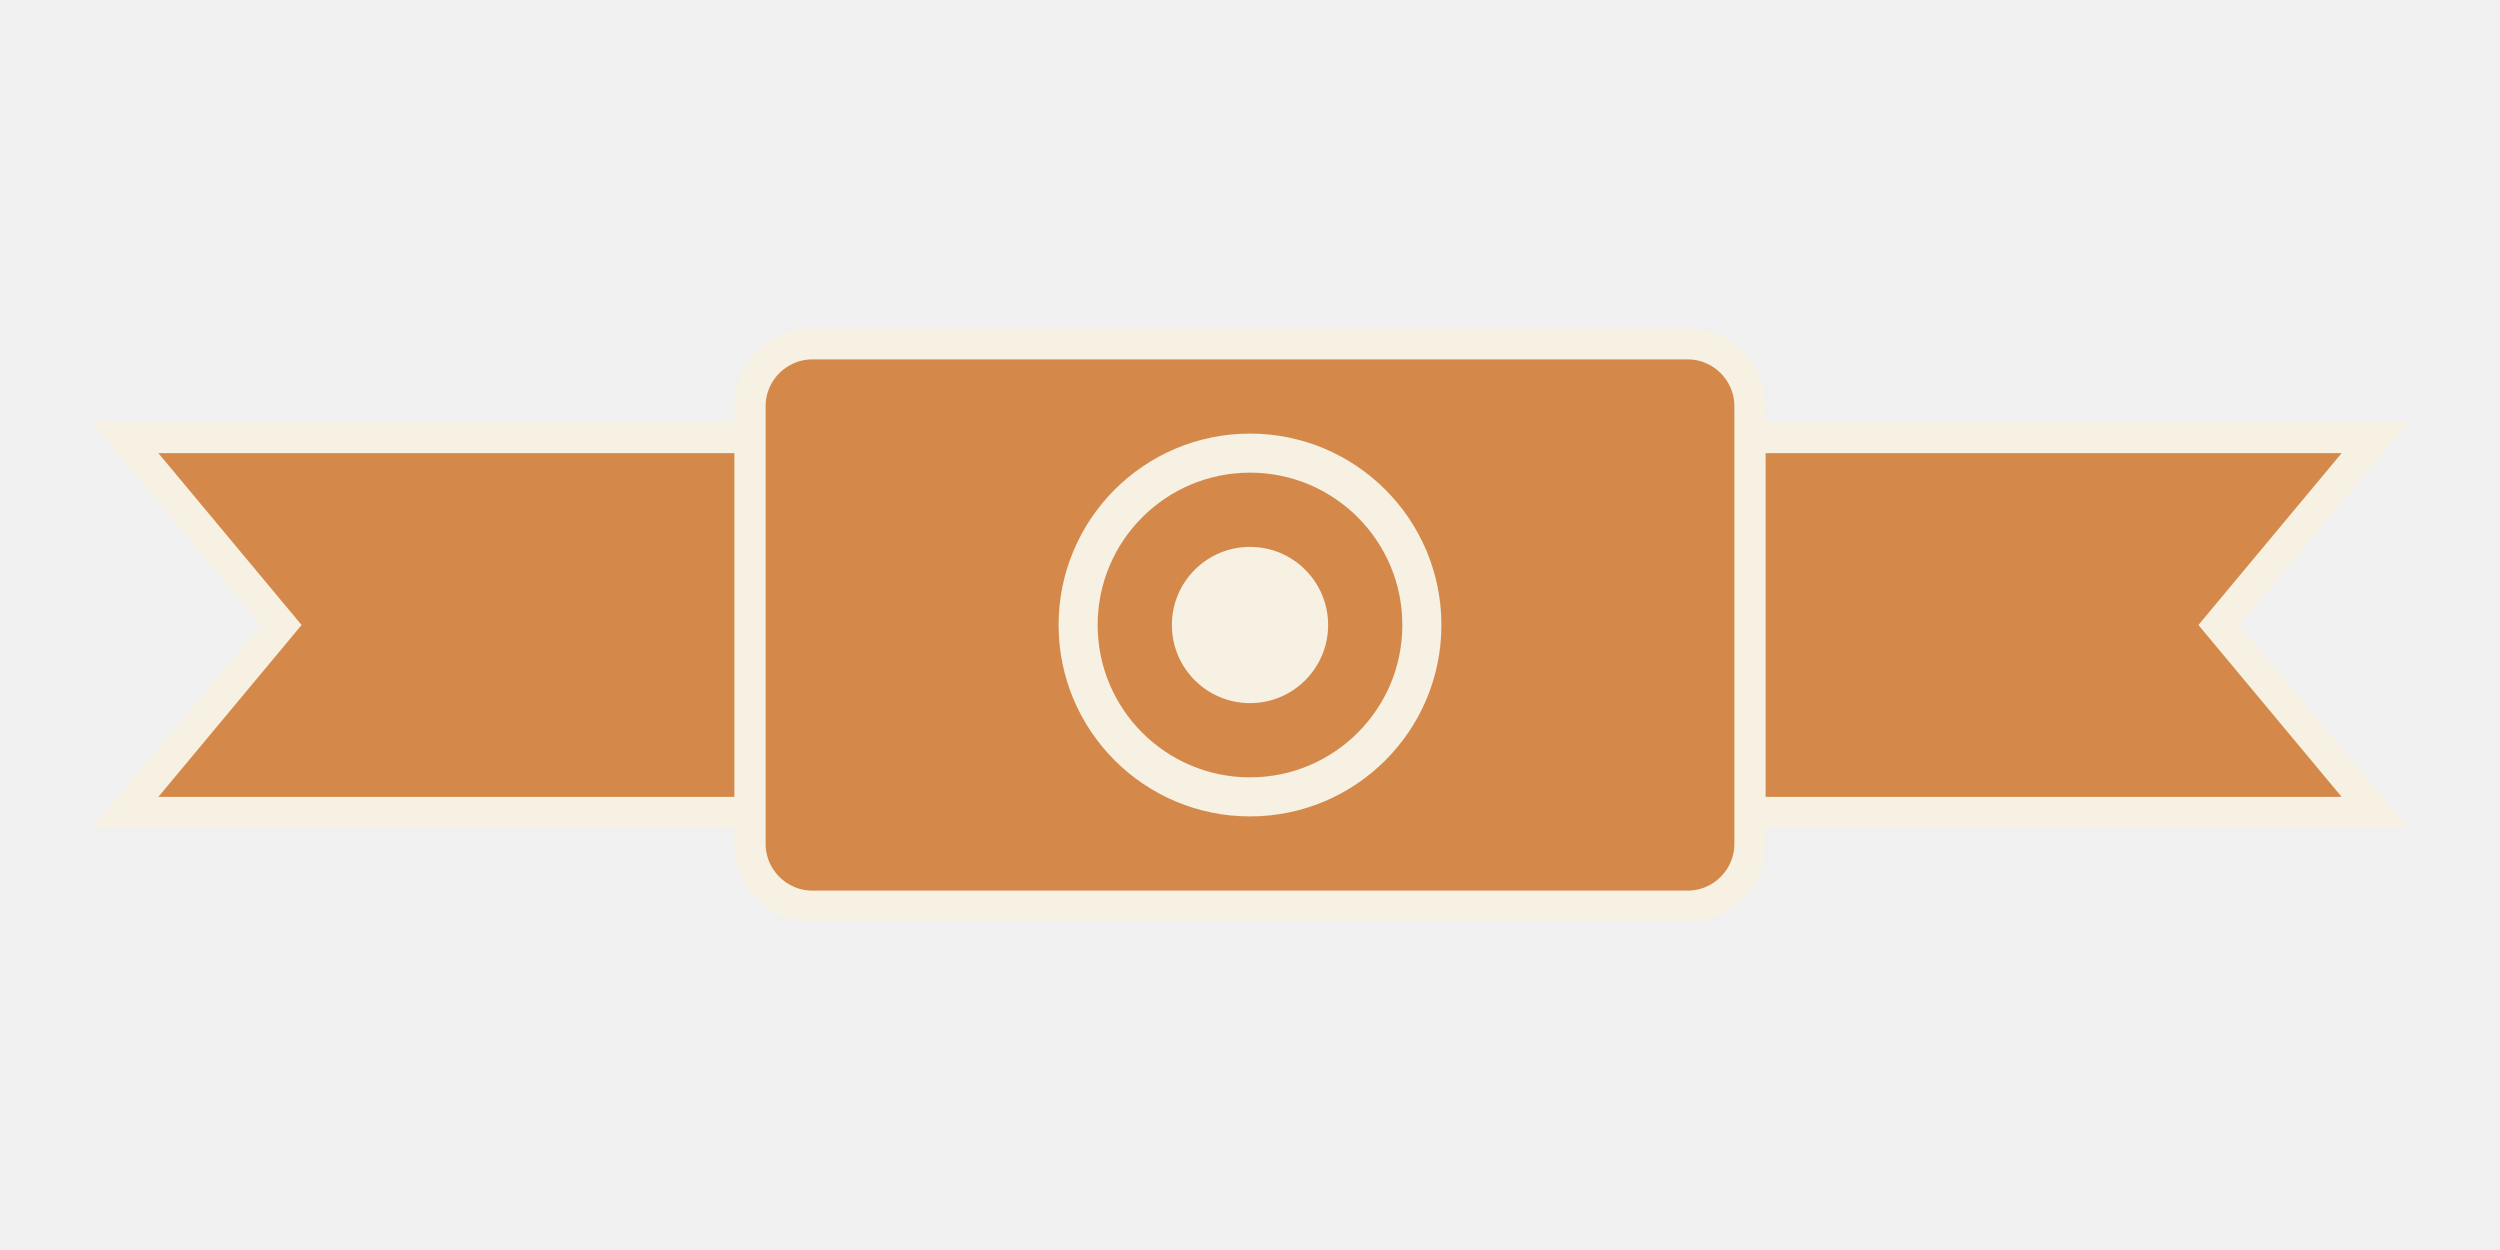
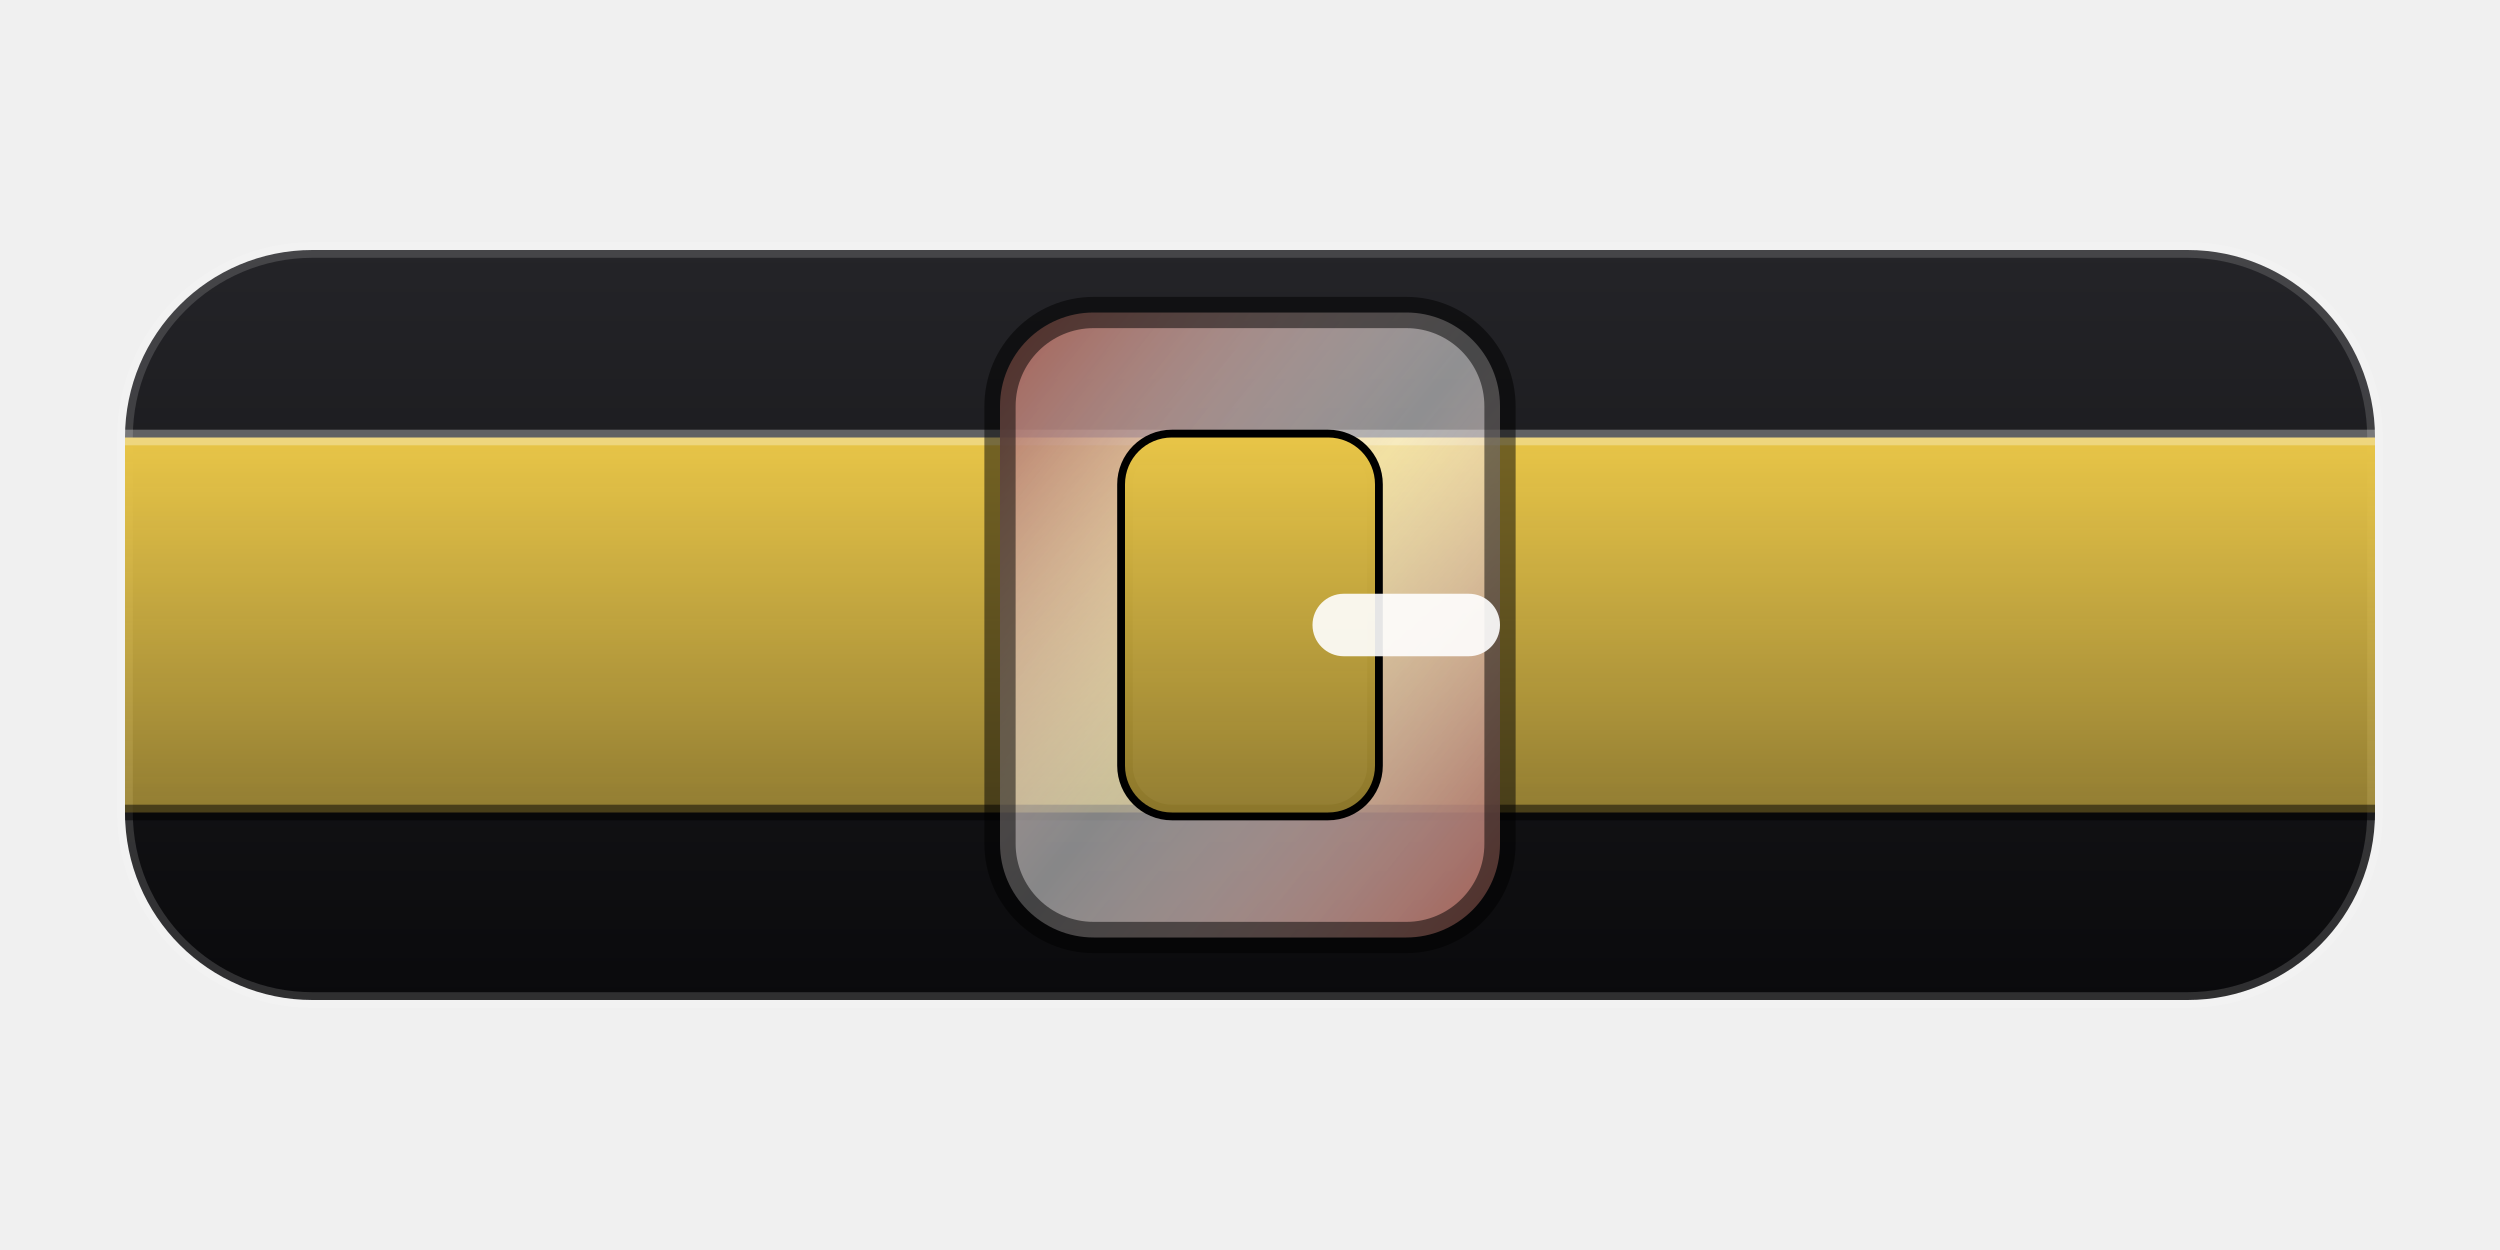
<svg xmlns="http://www.w3.org/2000/svg" viewBox="0 0 160 80" fill="none">
-   <path d="M8 28h44l8 12-8 12H8l10-12z" fill="#d4894a" stroke="#f6f1e3" stroke-width="2" />
-   <path d="M152 28H108l-8 12 8 12h44l-10-12z" fill="#d4894a" stroke="#f6f1e3" stroke-width="2" />
-   <rect x="48" y="22" width="64" height="36" rx="4" fill="#d4894a" stroke="#f6f1e3" stroke-width="2" />
-   <circle cx="80" cy="40" r="11" fill="#d4894a" stroke="#f6f1e3" stroke-width="2.5" />
-   <circle cx="80" cy="40" r="5" fill="#f6f1e3" />
+   <defs>
+     <linearGradient id="bg" x1="0%" y1="0%" x2="0%" y2="100%">
+       <stop offset="0%" stop-color="#242428" />
+       <stop offset="100%" stop-color="#0a0a0c" />
+     </linearGradient>
+     <linearGradient id="strap" x1="0%" y1="0%" x2="0%" y2="100%">
+       <stop offset="0%" stop-color="#e8c547" />
+       <stop offset="100%" stop-color="#e8c547" stop-opacity="0.6" />
+     </linearGradient>
+     <linearGradient id="buckle" x1="0%" y1="0%" x2="100%" y2="100%">
+       <stop offset="0%" stop-color="#a35d52" />
+       <stop offset="50%" stop-color="#FFFFFF" stop-opacity="0.5" />
+       <stop offset="100%" stop-color="#a35d52" />
+     </linearGradient>
+   </defs>
+   <rect x="8" y="16" width="144" height="48" rx="12" fill="url(#bg)" stroke="#FFFFFF" stroke-width="1" stroke-opacity="0.15" />
+   <rect x="8" y="28" width="144" height="24" fill="url(#strap)" />
+   <line x1="8" y1="28" x2="152" y2="28" stroke="#FFFFFF" stroke-width="1" opacity="0.3" />
+   <line x1="8" y1="52" x2="152" y2="52" stroke="#000000" stroke-width="1" opacity="0.5" />
+   <rect x="64" y="20" width="32" height="40" rx="6" fill="url(#buckle)" stroke="#000000" stroke-width="2" stroke-opacity="0.5" />
+   <rect x="72" y="28" width="16" height="24" rx="3" fill="#121214" stroke="#000000" stroke-width="1" />
+   <rect x="72" y="28" width="16" height="24" rx="3" fill="url(#strap)" />
+   <rect x="84" y="38" width="12" height="4" rx="2" fill="#FFFFFF" opacity="0.9" />
</svg>
